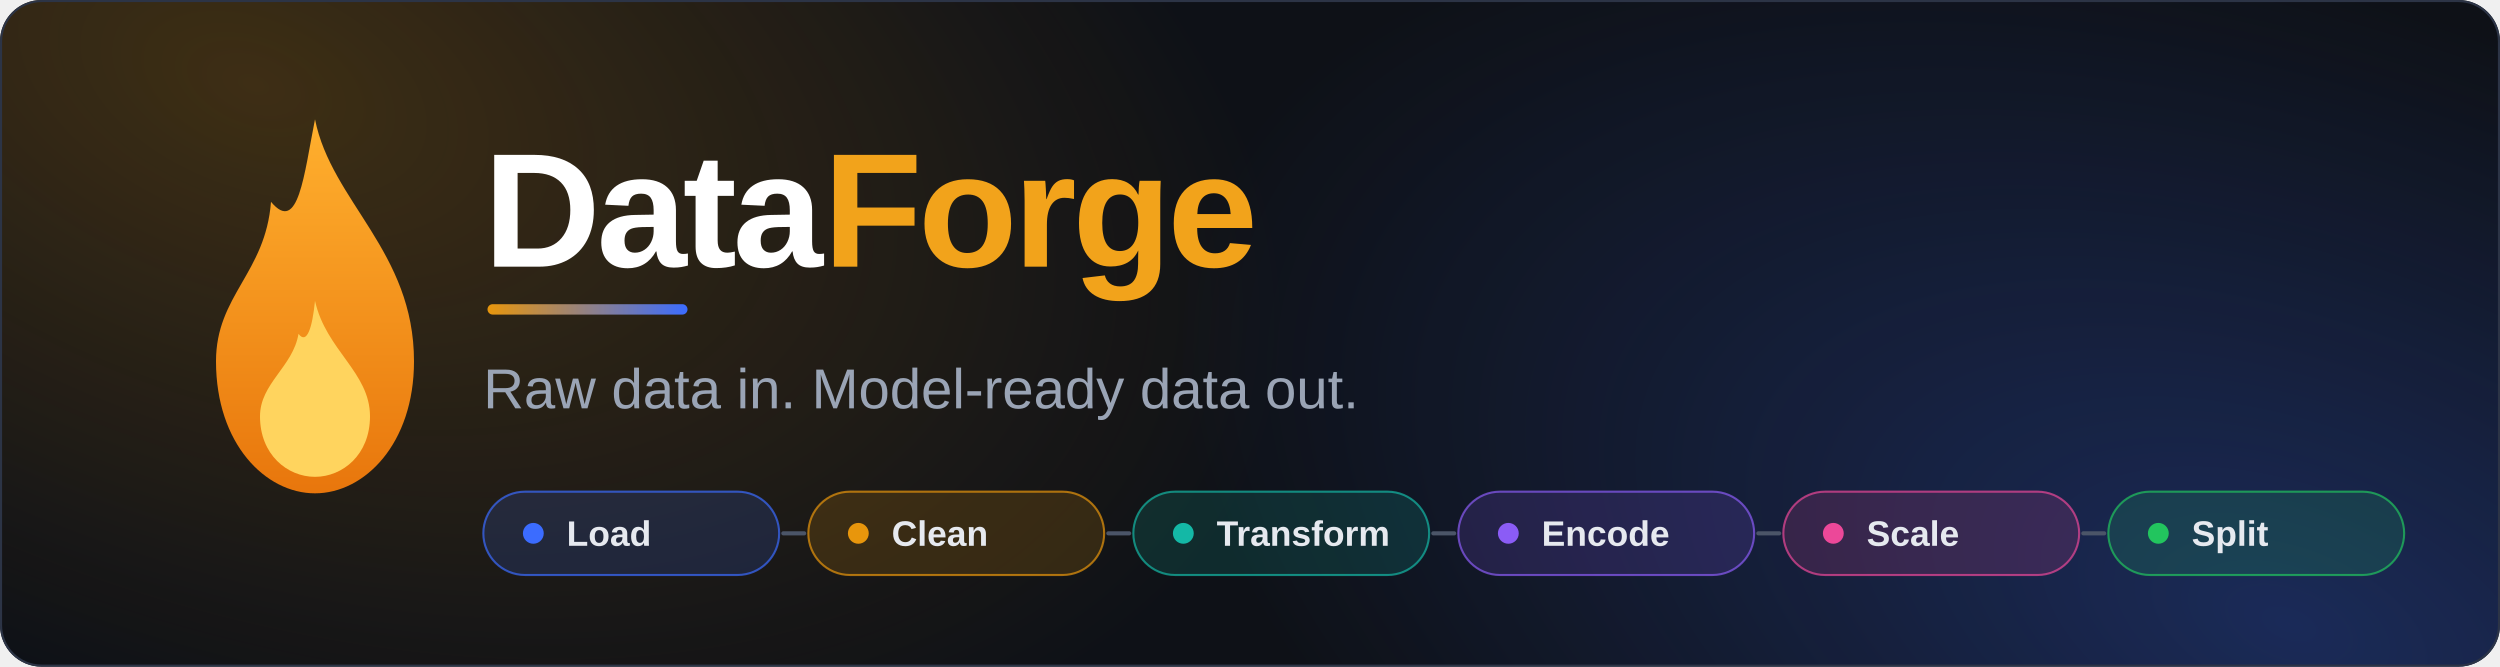
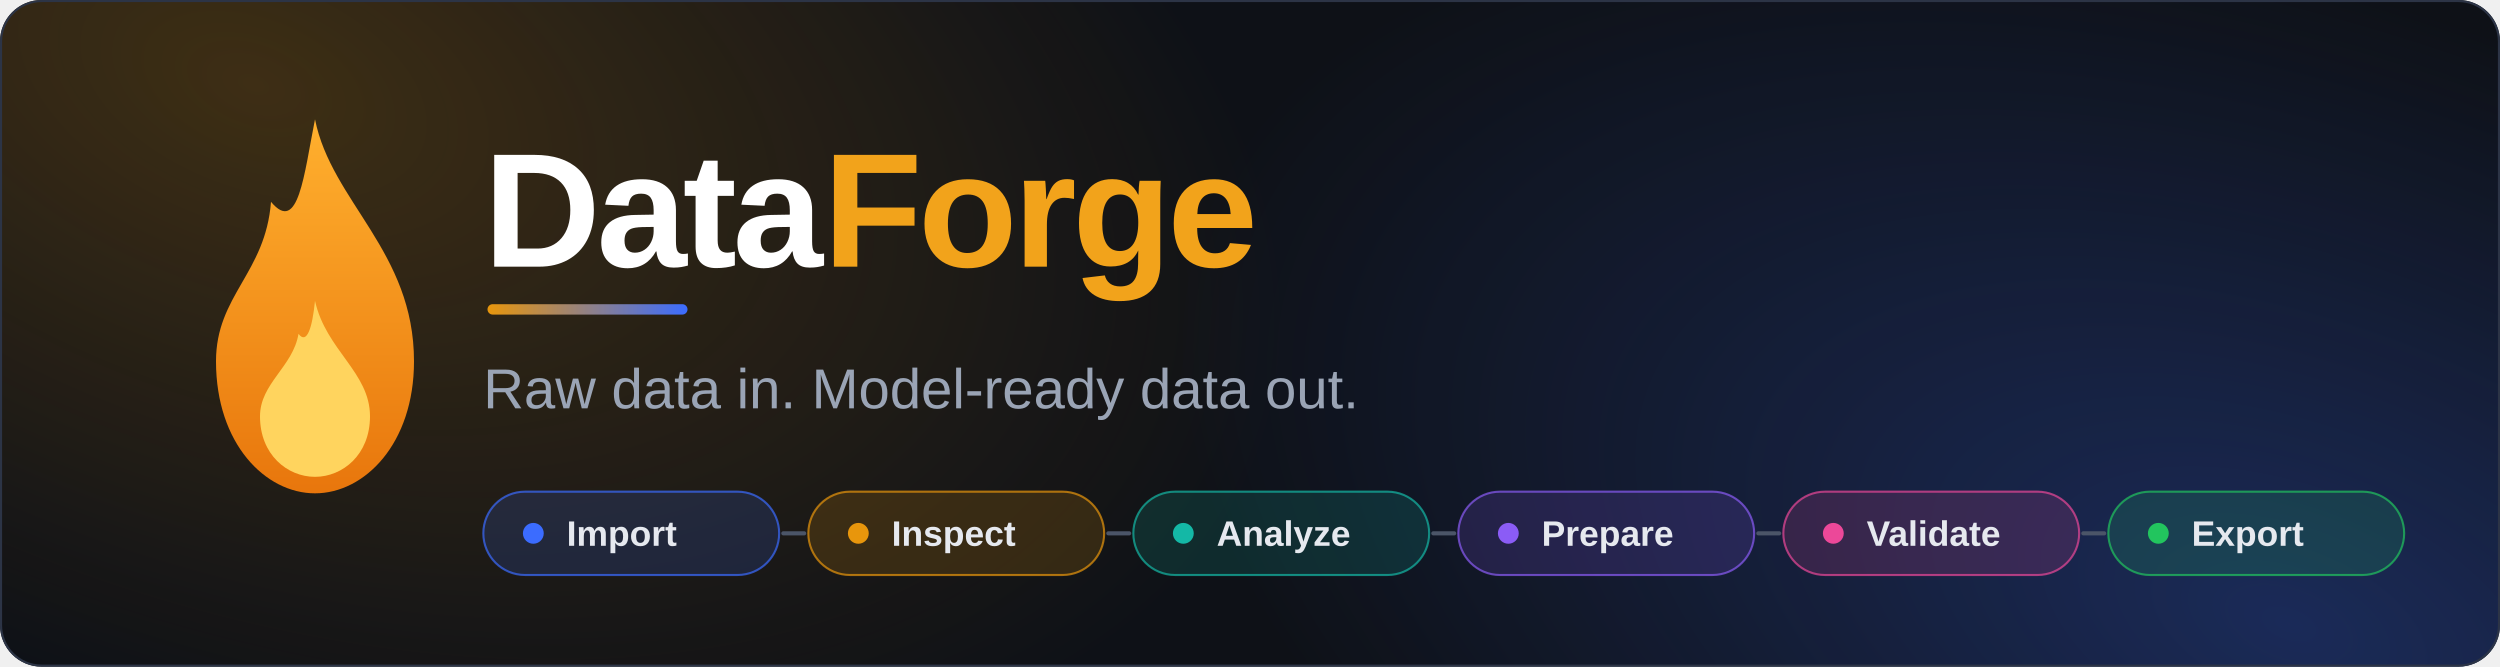
<svg xmlns="http://www.w3.org/2000/svg" width="1200" height="320" viewBox="0 0 1200 320" role="img" aria-label="DataForge: raw data in, model-ready data out">
  <defs>
    <linearGradient id="fl" x1="0" y1="1" x2="0" y2="0">
      <stop offset="0" stop-color="#e8760c" />
      <stop offset="1" stop-color="#ffb02e" />
    </linearGradient>
    <linearGradient id="bar" x1="0" y1="0" x2="1" y2="0">
      <stop offset="0" stop-color="#e8960c" />
      <stop offset="1" stop-color="#3b6cff" />
    </linearGradient>
    <radialGradient id="g1" cx="0" cy="0" r="1" gradientUnits="userSpaceOnUse" gradientTransform="translate(120 40) rotate(20) scale(520 300)">
      <stop stop-color="#e8960c" stop-opacity=".22" />
      <stop offset="1" stop-color="#e8960c" stop-opacity="0" />
    </radialGradient>
    <radialGradient id="g2" cx="0" cy="0" r="1" gradientUnits="userSpaceOnUse" gradientTransform="translate(1100 300) rotate(200) scale(560 300)">
      <stop stop-color="#3b6cff" stop-opacity=".28" />
      <stop offset="1" stop-color="#3b6cff" stop-opacity="0" />
    </radialGradient>
  </defs>
  <rect width="1200" height="320" rx="20" fill="#0e1117" />
  <rect width="1200" height="320" rx="20" fill="url(#g1)" />
  <rect width="1200" height="320" rx="20" fill="url(#g2)" />
  <rect x=".5" y=".5" width="1199" height="319" rx="19.5" fill="none" stroke="#2c3446" />
  <g transform="translate(72 52) scale(1.32)">
    <g>
      <path d="M60 4 C66 34 96 52 96 92 C96 122 78 140 60 140 C42 140 24 122 24 92 C24 68 42 60 44 34 C54 46 56 24 60 4 Z" fill="url(#fl)" />
      <path d="M60 70 C64 88 80 96 80 112 C80 126 70 134 60 134 C50 134 40 126 40 112 C40 100 52 94 54 82 C57 86 59 80 60 70 Z" fill="#ffd45e" />
    </g>
  </g>
  <text x="232" y="128" font-family="'Segoe UI','Helvetica Neue',Arial,sans-serif" font-size="78" font-weight="800" letter-spacing="-2" fill="#ffffff">Data<tspan fill="#f2a31b">Forge</tspan>
  </text>
  <rect x="234" y="146" width="96" height="5" rx="2.5" fill="url(#bar)" />
  <text x="232" y="196" font-family="'Segoe UI','Helvetica Neue',Arial,sans-serif" font-size="27" fill="#9aa4b5">Raw data in. Model-ready data out.</text>
  <rect x="232" y="236" width="142" height="40" rx="20" fill="#3b6cff" fill-opacity=".16" stroke="#3b6cff" stroke-opacity=".7" />
  <circle cx="256" cy="256" r="5" fill="#3b6cff" />
-   <text x="272" y="262" font-family="'Segoe UI','Helvetica Neue',Arial,sans-serif" font-size="17" font-weight="600" fill="#e6e9ef">Load</text>
+   <text x="272" y="262" font-family="'Segoe UI','Helvetica Neue',Arial,sans-serif" font-size="17" font-weight="600" fill="#e6e9ef">Import</text>
  <path d="M376 256 h10" stroke="#4b5568" stroke-width="2" stroke-linecap="round" />
  <rect x="388" y="236" width="142" height="40" rx="20" fill="#e8960c" fill-opacity=".16" stroke="#e8960c" stroke-opacity=".7" />
  <circle cx="412" cy="256" r="5" fill="#e8960c" />
-   <text x="428" y="262" font-family="'Segoe UI','Helvetica Neue',Arial,sans-serif" font-size="17" font-weight="600" fill="#e6e9ef">Clean</text>
+   <text x="428" y="262" font-family="'Segoe UI','Helvetica Neue',Arial,sans-serif" font-size="17" font-weight="600" fill="#e6e9ef">Inspect</text>
  <path d="M532 256 h10" stroke="#4b5568" stroke-width="2" stroke-linecap="round" />
  <rect x="544" y="236" width="142" height="40" rx="20" fill="#14b8a6" fill-opacity=".16" stroke="#14b8a6" stroke-opacity=".7" />
  <circle cx="568" cy="256" r="5" fill="#14b8a6" />
-   <text x="584" y="262" font-family="'Segoe UI','Helvetica Neue',Arial,sans-serif" font-size="17" font-weight="600" fill="#e6e9ef">Transform</text>
+   <text x="584" y="262" font-family="'Segoe UI','Helvetica Neue',Arial,sans-serif" font-size="17" font-weight="600" fill="#e6e9ef">Analyze</text>
  <path d="M688 256 h10" stroke="#4b5568" stroke-width="2" stroke-linecap="round" />
  <rect x="700" y="236" width="142" height="40" rx="20" fill="#8b5cf6" fill-opacity=".16" stroke="#8b5cf6" stroke-opacity=".7" />
  <circle cx="724" cy="256" r="5" fill="#8b5cf6" />
-   <text x="740" y="262" font-family="'Segoe UI','Helvetica Neue',Arial,sans-serif" font-size="17" font-weight="600" fill="#e6e9ef">Encode</text>
+   <text x="740" y="262" font-family="'Segoe UI','Helvetica Neue',Arial,sans-serif" font-size="17" font-weight="600" fill="#e6e9ef">Prepare</text>
  <path d="M844 256 h10" stroke="#4b5568" stroke-width="2" stroke-linecap="round" />
  <rect x="856" y="236" width="142" height="40" rx="20" fill="#ec4899" fill-opacity=".16" stroke="#ec4899" stroke-opacity=".7" />
  <circle cx="880" cy="256" r="5" fill="#ec4899" />
-   <text x="896" y="262" font-family="'Segoe UI','Helvetica Neue',Arial,sans-serif" font-size="17" font-weight="600" fill="#e6e9ef">Scale</text>
+   <text x="896" y="262" font-family="'Segoe UI','Helvetica Neue',Arial,sans-serif" font-size="17" font-weight="600" fill="#e6e9ef">Validate</text>
  <path d="M1000 256 h10" stroke="#4b5568" stroke-width="2" stroke-linecap="round" />
  <rect x="1012" y="236" width="142" height="40" rx="20" fill="#22c55e" fill-opacity=".16" stroke="#22c55e" stroke-opacity=".7" />
  <circle cx="1036" cy="256" r="5" fill="#22c55e" />
-   <text x="1052" y="262" font-family="'Segoe UI','Helvetica Neue',Arial,sans-serif" font-size="17" font-weight="600" fill="#e6e9ef">Split</text>
+   <text x="1052" y="262" font-family="'Segoe UI','Helvetica Neue',Arial,sans-serif" font-size="17" font-weight="600" fill="#e6e9ef">Export</text>
</svg>
